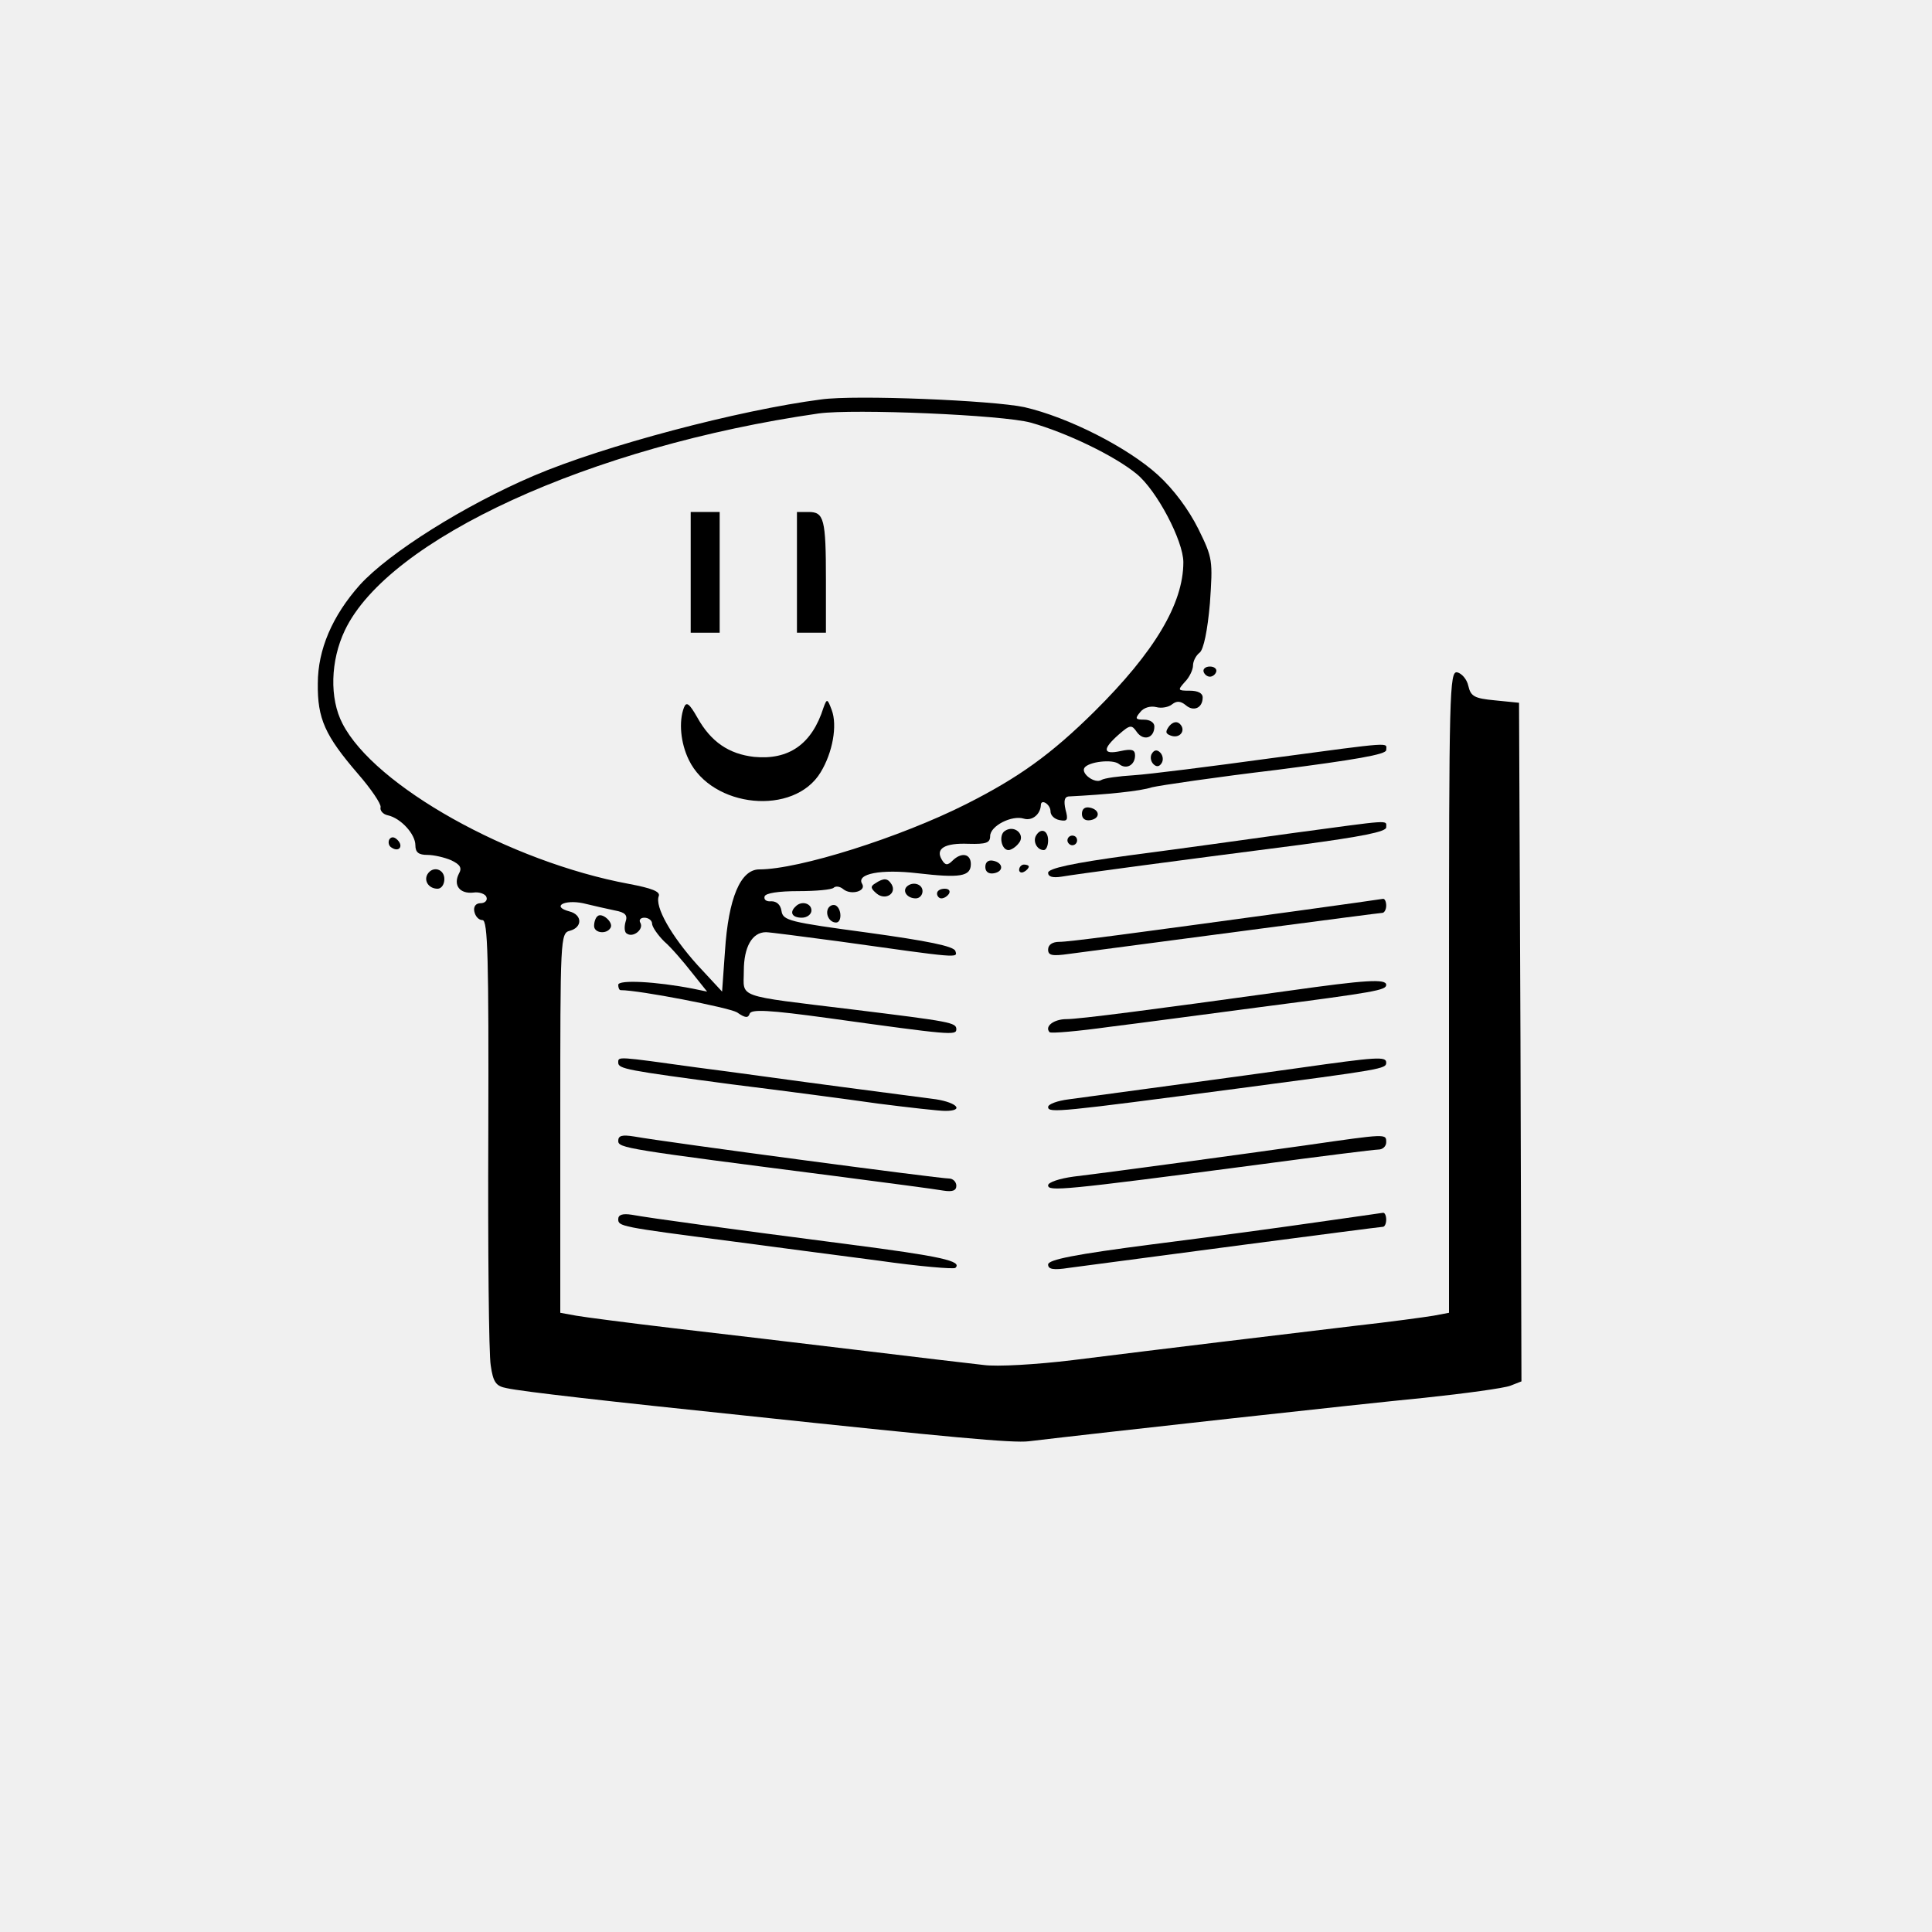
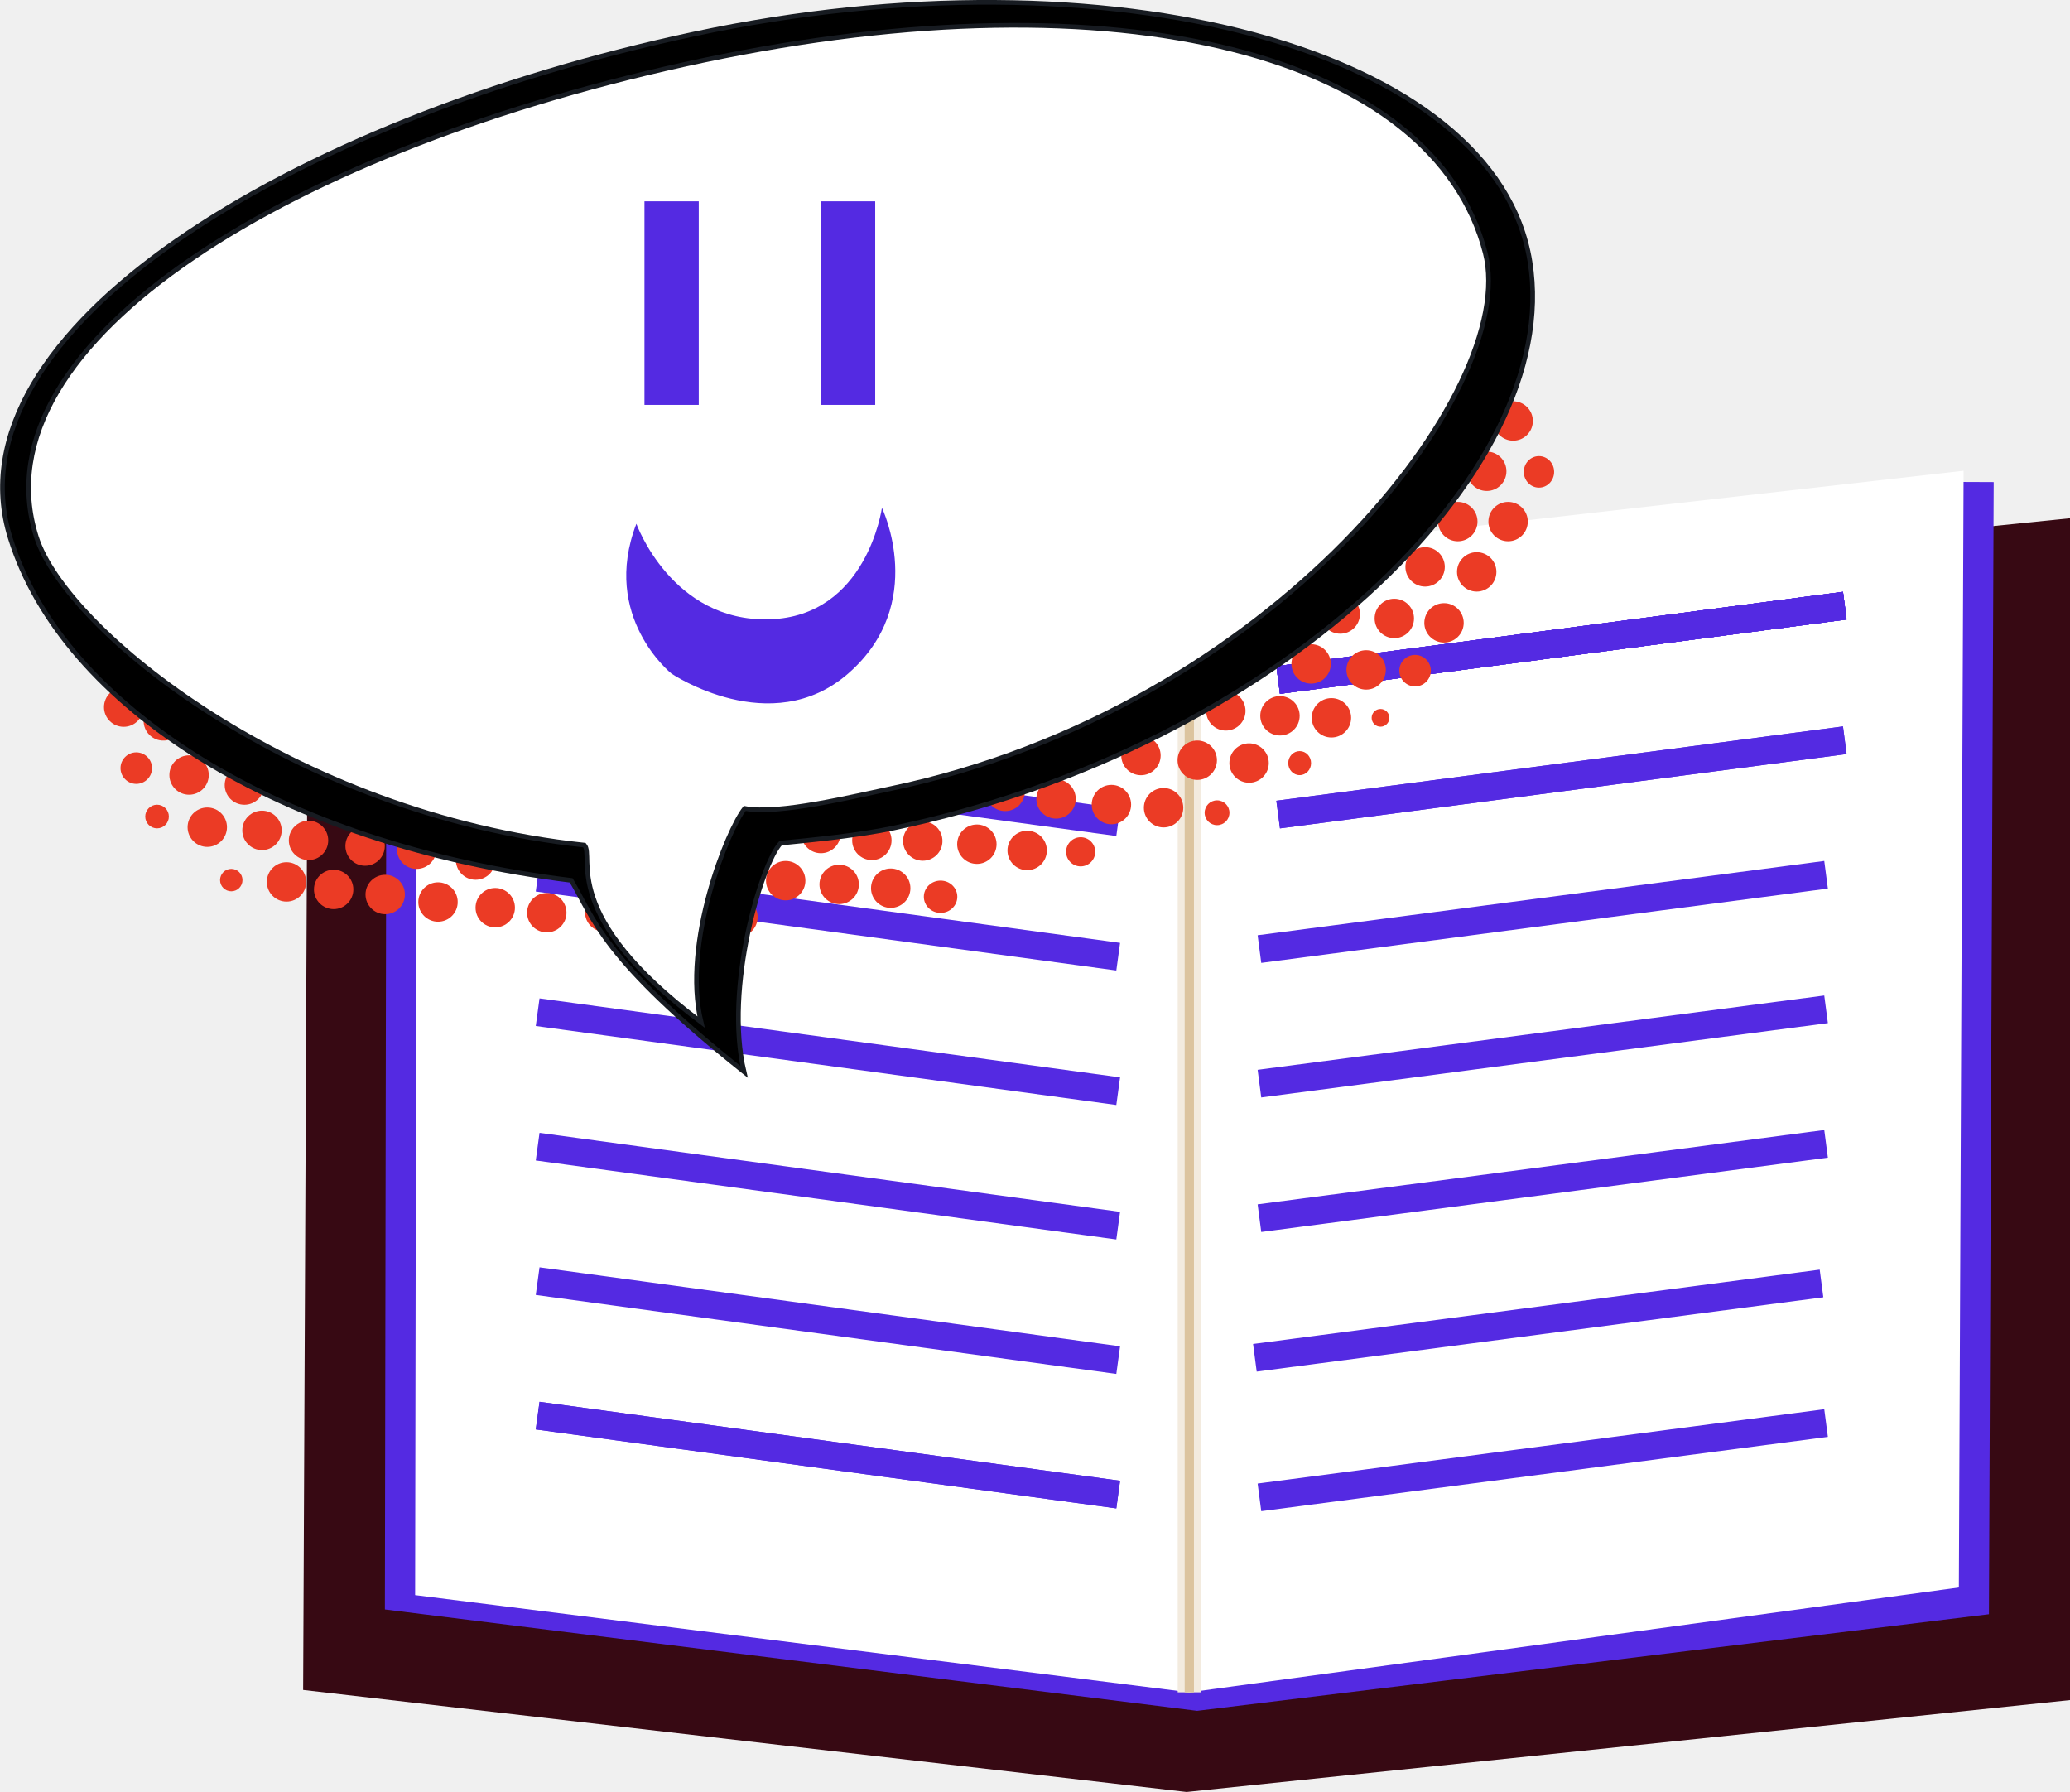
- <svg xmlns="http://www.w3.org/2000/svg" version="1.0" width="400pt" height="400pt" viewBox="0 0 400 400" preserveAspectRatio="xMidYMid meet">
-   <g transform="translate(0,400) scale(0.1,-0.1)" fill="#000000" stroke="none">
-     <path d="M1700 3173 c-170 -22 -450 -96 -595 -158 -143 -61 -299 -159 -360 -226 -57 -64 -87 -134 -87 -204 -1 -73 15 -108 83 -187 27 -31 48 -62 47 -69 -2 -7 5 -15 15 -17 27 -6 57 -39 57 -62 0 -15 7 -20 25 -20 13 0 35 -5 49 -11 19 -9 23 -16 16 -28 -12 -24 2 -42 30 -39 12 2 25 -3 27 -9 3 -7 -3 -13 -12 -13 -10 0 -15 -7 -13 -17 2 -10 9 -18 17 -18 11 0 13 -79 12 -440 -1 -243 1 -459 5 -482 5 -35 11 -43 33 -47 30 -7 217 -28 486 -56 433 -46 562 -58 595 -54 142 17 694 78 819 90 85 9 165 20 178 25 l23 9 -2 702 -3 703 -50 5 c-42 4 -50 8 -55 30 -3 14 -14 26 -23 28 -16 3 -17 -40 -17 -661 l0 -665 -32 -6 c-18 -3 -91 -13 -163 -21 -151 -18 -392 -47 -584 -71 -74 -9 -157 -14 -185 -10 -28 3 -145 17 -261 31 -115 14 -286 34 -380 45 -93 11 -185 23 -202 26 l-33 6 0 393 c0 384 0 393 20 398 26 7 26 33 -1 40 -38 10 -11 25 28 17 21 -5 51 -12 66 -15 22 -4 27 -10 22 -24 -3 -11 -2 -22 3 -24 13 -9 35 9 28 22 -4 6 0 11 8 11 9 0 16 -6 16 -12 0 -7 12 -24 25 -37 14 -12 39 -41 57 -64 l32 -40 -29 6 c-77 15 -155 19 -155 8 0 -6 2 -11 5 -11 39 0 224 -36 241 -46 17 -12 23 -12 26 -3 3 10 40 8 164 -9 252 -35 264 -36 264 -23 0 14 -12 16 -215 41 -246 30 -225 23 -225 80 0 49 17 80 46 80 7 0 76 -9 151 -19 250 -35 246 -35 241 -20 -3 10 -58 21 -181 38 -163 22 -176 25 -179 45 -2 13 -10 20 -21 20 -10 -1 -16 3 -14 10 2 7 29 11 70 11 36 0 69 3 73 7 4 4 13 3 20 -3 16 -13 48 -4 39 11 -13 21 39 31 115 22 87 -10 110 -7 110 19 0 22 -20 25 -38 7 -10 -10 -15 -10 -22 2 -14 23 6 35 55 33 37 -1 45 2 45 16 0 21 45 44 70 36 17 -5 34 9 35 28 0 14 20 2 20 -13 0 -8 8 -16 19 -18 16 -3 18 0 12 22 -4 18 -2 26 6 27 79 4 149 11 173 19 17 4 132 21 258 36 163 21 227 32 227 41 0 16 21 18 -240 -17 -124 -17 -251 -33 -282 -35 -32 -2 -62 -6 -68 -10 -13 -8 -42 13 -35 25 8 13 59 19 72 8 15 -12 33 -2 33 18 0 12 -7 14 -30 9 -37 -8 -38 4 -4 34 24 21 27 21 38 5 14 -19 36 -12 36 12 0 8 -9 14 -21 14 -18 0 -20 2 -8 16 7 9 21 13 33 10 11 -3 26 0 33 6 9 7 17 7 28 -2 16 -14 35 -6 35 16 0 9 -10 14 -27 14 -25 0 -25 1 -10 18 10 10 17 26 17 34 0 9 6 21 14 27 8 7 16 45 21 102 6 89 6 93 -24 154 -20 40 -51 82 -84 112 -63 57 -185 119 -276 140 -65 14 -350 26 -421 16z m434 -48 c75 -21 174 -69 219 -106 42 -34 97 -139 97 -183 0 -86 -60 -186 -184 -309 -90 -89 -157 -137 -266 -192 -137 -69 -346 -135 -428 -135 -39 0 -64 -60 -71 -169 l-6 -84 -51 55 c-54 60 -89 121 -80 143 3 9 -14 16 -62 25 -247 46 -527 203 -593 332 -27 52 -25 130 5 193 90 189 508 381 981 449 73 10 381 -3 439 -19z" />
-     <path d="M1430 2815 l0 -125 30 0 30 0 0 125 0 125 -30 0 -30 0 0 -125z" />
-     <path d="M1650 2815 l0 -125 30 0 30 0 0 109 c0 127 -4 141 -36 141 l-24 0 0 -125z" />
-     <path d="M1416 2535 c-11 -29 -7 -73 10 -108 48 -100 218 -117 273 -26 25 41 35 97 23 129 -9 24 -10 24 -17 5 -24 -76 -72 -109 -144 -102 -52 6 -89 31 -117 81 -17 30 -23 34 -28 21z" />
-     <path d="M2492 2609 c2 -6 8 -10 13 -10 5 0 11 4 13 10 2 6 -4 11 -13 11 -9 0 -15 -5 -13 -11z" />
-     <path d="M2421 2497 c-9 -12 -8 -16 3 -20 19 -7 32 11 19 24 -6 6 -14 5 -22 -4z" />
-     <path d="M2385 2440 c-4 -6 -3 -16 3 -22 6 -6 12 -6 17 2 4 6 3 16 -3 22 -6 6 -12 6 -17 -2z" />
-     <path d="M2240 2315 c0 -10 7 -15 18 -13 21 4 19 22 -2 26 -10 2 -16 -3 -16 -13z" />
-     <path d="M2675 2275 c-93 -13 -245 -34 -337 -46 -118 -16 -168 -27 -168 -36 0 -8 9 -11 28 -8 29 5 215 30 495 66 127 17 177 27 177 36 0 16 14 16 -195 -12z" />
-     <path d="M2081 2280 c-14 -8 -8 -40 7 -40 5 0 15 6 21 14 15 17 -8 39 -28 26z" />
-     <path d="M2145 2270 c-7 -12 2 -30 16 -30 5 0 9 9 9 20 0 21 -15 27 -25 10z" />
-     <path d="M806 2262 c-3 -6 -1 -14 5 -17 15 -10 25 3 12 16 -7 7 -13 7 -17 1z" />
-     <path d="M2210 2260 c0 -5 5 -10 10 -10 6 0 10 5 10 10 0 6 -4 10 -10 10 -5 0 -10 -4 -10 -10z" />
-     <path d="M2040 2205 c0 -10 7 -15 18 -13 21 4 19 22 -2 26 -10 2 -16 -3 -16 -13z" />
-     <path d="M2110 2199 c0 -5 5 -7 10 -4 6 3 10 8 10 11 0 2 -4 4 -10 4 -5 0 -10 -5 -10 -11z" />
-     <path d="M885 2190 c-8 -14 3 -30 21 -30 8 0 14 9 14 20 0 21 -24 28 -35 10z" />
-     <path d="M1812 2171 c-10 -6 -10 -10 3 -21 18 -15 42 0 31 19 -8 13 -16 14 -34 2z" />
-     <path d="M1877 2164 c-9 -10 2 -24 19 -24 8 0 14 7 14 15 0 15 -21 21 -33 9z" />
-     <path d="M1940 2150 c0 -5 4 -10 9 -10 6 0 13 5 16 10 3 6 -1 10 -9 10 -9 0 -16 -4 -16 -10z" />
-     <path d="M2685 2114 c-359 -49 -471 -64 -492 -64 -14 0 -23 -6 -23 -16 0 -12 8 -14 43 -9 198 26 642 85 649 85 4 0 8 7 8 15 0 8 -3 15 -7 14 -5 -1 -84 -12 -178 -25z" />
-     <path d="M1647 2123 c-13 -12 -7 -23 13 -23 11 0 20 7 20 15 0 15 -21 21 -33 8z" />
-     <path d="M1715 2120 c-7 -12 2 -30 16 -30 12 0 12 27 0 35 -5 3 -12 1 -16 -5z" />
-     <path d="M1237 2103 c-4 -3 -7 -12 -7 -20 0 -15 26 -18 34 -4 7 11 -18 33 -27 24z" />
-     <path d="M2670 1949 c-289 -40 -436 -59 -462 -59 -26 0 -46 -15 -35 -27 3 -3 59 2 124 11 65 8 206 27 313 41 239 31 260 35 260 46 0 13 -44 10 -200 -12z" />
-     <path d="M1280 1800 c0 -13 17 -16 235 -45 105 -13 241 -31 304 -40 63 -8 125 -15 138 -15 40 0 25 17 -19 24 -24 3 -113 15 -198 26 -85 11 -219 30 -298 40 -166 23 -162 23 -162 10z" />
-     <path d="M2690 1789 c-120 -17 -360 -49 -477 -65 -24 -3 -43 -10 -43 -16 0 -13 25 -10 390 38 303 40 310 41 310 54 0 13 -18 12 -180 -11z" />
-     <path d="M1280 1638 c0 -15 14 -17 450 -73 107 -14 207 -27 223 -30 19 -3 27 0 27 10 0 8 -7 15 -15 15 -21 0 -585 75 -652 87 -25 4 -33 2 -33 -9z" />
-     <path d="M2705 1629 c-135 -19 -391 -54 -482 -65 -30 -4 -53 -12 -53 -18 0 -13 27 -11 437 43 127 17 239 31 247 31 9 0 16 7 16 15 0 18 2 18 -165 -6z" />
-     <path d="M1280 1476 c0 -15 3 -16 235 -46 83 -11 219 -29 304 -40 84 -12 156 -18 159 -15 15 14 -29 24 -223 49 -247 32 -409 54 -447 61 -19 3 -28 0 -28 -9z" />
-     <path d="M2730 1470 c-69 -10 -223 -31 -342 -46 -163 -21 -218 -32 -218 -42 0 -10 11 -12 43 -7 104 14 643 85 650 85 4 0 7 7 7 15 0 8 -3 15 -7 14 -5 -1 -64 -9 -133 -19z" />
+ <svg xmlns="http://www.w3.org/2000/svg" xmlns:xlink="http://www.w3.org/1999/xlink" viewBox="0 0 445.69 385.78">
+   <defs>
+     <style>.cls-1{fill:#eb3b25;}.cls-2{fill:#370913;}.cls-3,.cls-5,.cls-6,.cls-7{fill:none;}.cls-3,.cls-7{stroke:#542ae2;}.cls-3,.cls-5,.cls-6,.cls-7,.cls-8,.cls-9{stroke-miterlimit:10;}.cls-3{stroke-width:13px;}.cls-4,.cls-9{fill:#fff;}.cls-5{stroke:#f3ebdf;stroke-width:5px;}.cls-6{stroke:#dcc49f;stroke-width:2px;}.cls-7{stroke-width:6px;}.cls-8,.cls-9{stroke:#171b21;}.cls-10{fill:#542ae2;}</style>
+     <symbol id="Red_Particle" data-name="Red Particle" viewBox="0 0 8.47 8.47">
+       <circle class="cls-1" cx="4.24" cy="4.24" r="4.24" />
+     </symbol>
+   </defs>
+   <g id="Cover">
+     <polygon class="cls-2" points="255.48 130.97 66.29 138.12 65.27 363.82 255.48 385.78 445.69 366 445.69 111.57 255.48 130.97" />
+   </g>
+   <g id="PageBorder">
+     <polyline class="cls-3" points="89.76 111.76 89.38 340.75 257.76 361.76 421.76 341.76 422.76 103.76" />
+   </g>
+   <g id="Pages">
+     <polygon class="cls-4" points="422.78 101.35 421.76 341.76 256.07 364.33 89.38 343.4 89.76 111.76 256.07 120.25 422.78 101.35" />
+     <line class="cls-5" x1="256.07" y1="364.33" x2="256.07" y2="120.25" />
+     <line class="cls-6" x1="256.07" y1="120.25" x2="256.07" y2="364.33" />
+   </g>
+   <g id="Text">
+     <line class="cls-7" x1="397.2" y1="159.36" x2="275.2" y2="175.36" />
+     <line class="cls-7" x1="397.2" y1="130.39" x2="275.2" y2="146.39" />
+     <line class="cls-7" x1="397.2" y1="159.36" x2="275.2" y2="175.36" />
+     <line class="cls-7" x1="397.2" y1="130.39" x2="275.2" y2="146.39" />
+     <line class="cls-7" x1="393.17" y1="188.32" x2="271.17" y2="204.32" />
+     <line class="cls-7" x1="397.2" y1="130.39" x2="275.2" y2="146.39" />
+     <line class="cls-7" x1="393.17" y1="217.29" x2="271.17" y2="233.29" />
+     <line class="cls-7" x1="397.2" y1="130.39" x2="275.2" y2="146.39" />
+     <line class="cls-7" x1="393.17" y1="246.25" x2="271.17" y2="262.25" />
+     <line class="cls-7" x1="397.2" y1="130.39" x2="275.2" y2="146.39" />
+     <line class="cls-7" x1="392.19" y1="276.31" x2="270.19" y2="292.31" />
+     <line class="cls-7" x1="397.2" y1="130.39" x2="275.2" y2="146.39" />
+     <line class="cls-7" x1="393.17" y1="306.36" x2="271.17" y2="322.36" />
+     <line class="cls-7" x1="240.76" y1="321.76" x2="115.76" y2="304.76" />
+     <line class="cls-7" x1="240.76" y1="321.76" x2="115.76" y2="304.76" />
+     <line class="cls-7" x1="240.76" y1="292.81" x2="115.76" y2="275.81" />
+     <line class="cls-7" x1="240.76" y1="263.86" x2="115.76" y2="246.86" />
+     <line class="cls-7" x1="240.76" y1="234.91" x2="115.76" y2="217.91" />
+     <line class="cls-7" x1="240.76" y1="205.96" x2="115.76" y2="188.96" />
+     <line class="cls-7" x1="240.76" y1="177.01" x2="115.76" y2="160.01" />
+     <line class="cls-7" x1="240.76" y1="148.06" x2="115.76" y2="131.06" />
+   </g>
+   <g id="Red_Particles" data-name="Red Particles">
+     <use width="8.47" height="8.47" transform="translate(253.54 159.42)" xlink:href="#Red_Particle" />
+     <use width="8.47" height="8.47" transform="translate(289.9 139.98)" xlink:href="#Red_Particle" />
+     <use width="8.47" height="8.47" transform="translate(271.35 149.86)" xlink:href="#Red_Particle" />
+     <use width="8.47" height="8.47" transform="translate(278.06 138.69)" xlink:href="#Red_Particle" />
+     <use width="8.47" height="8.47" transform="translate(259.69 148.8)" xlink:href="#Red_Particle" />
+     <use width="8.47" height="8.47" transform="translate(264.7 160.03)" xlink:href="#Red_Particle" />
+     <use width="8.47" height="8.47" transform="translate(282.43 150.29)" xlink:href="#Red_Particle" />
+     <use width="8.47" height="8.47" transform="translate(295.97 128.9)" xlink:href="#Red_Particle" />
+     <use width="8.47" height="8.47" transform="translate(284.33 127.95)" xlink:href="#Red_Particle" />
+     <use width="8.47" height="8.47" transform="translate(302.6 117.8)" xlink:href="#Red_Particle" />
+     <use width="8.47" height="8.47" transform="translate(306.67 129.85)" xlink:href="#Red_Particle" />
+     <use width="8.47" height="8.47" transform="translate(309.64 108.05)" xlink:href="#Red_Particle" />
+     <use width="8.47" height="8.47" transform="translate(315.87 97.22)" xlink:href="#Red_Particle" />
+     <use width="8.47" height="8.47" transform="translate(321.56 86.39)" xlink:href="#Red_Particle" />
+     <use width="8.47" height="8.47" transform="translate(313.71 118.88)" xlink:href="#Red_Particle" />
+     <use width="8.47" height="8.47" transform="translate(241.42 158.41)" xlink:href="#Red_Particle" />
+     <use width="8.47" height="8.47" transform="translate(246.29 169.65)" xlink:href="#Red_Particle" />
+     <use width="8.47" height="8.47" transform="translate(235.06 168.97)" xlink:href="#Red_Particle" />
+     <use width="8.47" height="8.47" transform="translate(223.14 167.75)" xlink:href="#Red_Particle" />
+     <use width="8.47" height="8.47" transform="translate(216.92 178.85)" xlink:href="#Red_Particle" />
+     <use width="8.47" height="8.47" transform="translate(206.09 177.5)" xlink:href="#Red_Particle" />
+     <use width="8.47" height="8.47" transform="translate(194.44 176.82)" xlink:href="#Red_Particle" />
+     <use width="8.47" height="8.47" transform="translate(187.54 186.97)" xlink:href="#Red_Particle" />
+     <use width="8.47" height="8.47" transform="translate(176.44 186.16)" xlink:href="#Red_Particle" />
+     <use width="8.47" height="8.47" transform="translate(164.93 185.35)" xlink:href="#Red_Particle" />
+     <use width="8.47" height="8.47" transform="translate(212.18 166.13)" xlink:href="#Red_Particle" />
+     <use width="8.47" height="8.47" transform="translate(183.48 176.68)" xlink:href="#Red_Particle" />
+     <use width="8.47" height="8.47" transform="translate(172.51 175.2)" xlink:href="#Red_Particle" />
+     <use width="8.47" height="8.47" transform="translate(154.65 193.2)" xlink:href="#Red_Particle" />
+     <use width="8.47" height="8.47" transform="translate(125.95 192.12)" xlink:href="#Red_Particle" />
+     <use width="8.47" height="8.47" transform="translate(113.49 192.25)" xlink:href="#Red_Particle" />
+     <use width="8.47" height="8.47" transform="translate(102.39 191.17)" xlink:href="#Red_Particle" />
+     <use width="8.47" height="8.47" transform="translate(90.07 189.95)" xlink:href="#Red_Particle" />
+     <use width="8.47" height="8.47" transform="translate(85.47 178.58)" xlink:href="#Red_Particle" />
+     <use width="8.47" height="8.47" transform="translate(78.7 188.33)" xlink:href="#Red_Particle" />
+     <use width="8.47" height="8.47" transform="translate(67.6 187.24)" xlink:href="#Red_Particle" />
+     <use width="8.47" height="8.47" transform="translate(74.37 177.9)" xlink:href="#Red_Particle" />
+     <use width="8.47" height="8.47" transform="translate(62.19 176.68)" xlink:href="#Red_Particle" />
+     <use width="8.47" height="8.47" transform="translate(57.45 185.62)" xlink:href="#Red_Particle" />
+     <use width="8.47" height="8.47" transform="translate(52.17 174.52)" xlink:href="#Red_Particle" />
+     <use width="8.47" height="8.47" transform="translate(48.38 164.77)" xlink:href="#Red_Particle" />
+     <use width="8.47" height="8.47" transform="translate(36.47 162.61)" xlink:href="#Red_Particle" />
+     <use width="8.47" height="8.47" transform="translate(30.92 150.96)" xlink:href="#Red_Particle" />
+     <use width="8.47" height="8.47" transform="translate(22.39 147.99)" xlink:href="#Red_Particle" />
+     <use width="8.47" height="8.47" transform="translate(320.47 108.05)" xlink:href="#Red_Particle" />
+     <use width="8.47" height="8.47" transform="matrix(0.77, 0, 0, -0.8, 328.09, 104.98)" xlink:href="#Red_Particle" />
+     <use width="8.47" height="8.47" transform="translate(301.29 140.99) scale(0.8 0.8)" xlink:href="#Red_Particle" />
+     <use width="8.47" height="8.47" transform="translate(295.33 152.63) scale(0.45)" xlink:href="#Red_Particle" />
+     <use width="8.47" height="8.47" transform="translate(277.37 161.7) scale(0.58 0.61)" xlink:href="#Red_Particle" />
+     <use width="8.47" height="8.47" transform="translate(259.37 172.3) scale(0.63)" xlink:href="#Red_Particle" />
+     <use width="8.47" height="8.47" transform="translate(229.54 180.24) scale(0.74)" xlink:href="#Red_Particle" />
+     <use width="8.47" height="8.47" transform="translate(198.91 189.58) scale(0.85 0.82)" xlink:href="#Red_Particle" />
+     <use width="8.47" height="8.47" transform="translate(98.16 180.92)" xlink:href="#Red_Particle" />
+     <use width="8.47" height="8.47" transform="translate(47.38 187.05) scale(0.57)" xlink:href="#Red_Particle" />
+     <use width="8.47" height="8.47" transform="translate(40.39 173.84)" xlink:href="#Red_Particle" />
+     <use width="8.47" height="8.47" transform="translate(31.27 173.24) scale(0.6)" xlink:href="#Red_Particle" />
+     <use width="8.47" height="8.47" transform="translate(25.95 161.97) scale(0.8)" xlink:href="#Red_Particle" />
+   </g>
+   <g id="Bubble">
+     <path class="cls-8" d="M355.33,122.25c7.36,45.84-55.33,104.81-137,121.92-7.51,1.58-16.92,2.51-24.33,3.24-4.14,4.39-12.16,31.17-7.89,49.24-30.86-24.59-32.33-33.06-37.22-41.21-62.47-7.65-109.49-37.35-120.78-73.73C14.29,137.32,88.21,91.76,175.51,73.2,264.66,54.24,348,76.36,355.33,122.25Z" transform="translate(-25.91 -65.91)" />
+     <path class="cls-9" d="M345.69,120.34c7.58,29.42-45.87,98.27-128.21,115.39-7.58,1.58-24,5.63-31.22,4.22-3.69,4.58-13.51,28.9-9.4,46-30.78-23.07-22.83-35.63-25.12-38.1-62.74-6.64-111.69-46.33-118-66.35-13.34-42.11,55.58-84,143.57-102.59C267.13,60,334.69,77.6,345.69,120.34Z" transform="translate(-25.91 -65.91)" />
+   </g>
+   <g id="Face">
+     <rect class="cls-10" x="138.76" y="43.34" width="11.69" height="43.83" />
+     <rect class="cls-10" x="176.75" y="43.34" width="11.69" height="43.83" />
+     <path class="cls-10" d="M162.93,178.67s7.59,21.16,28.62,20.57,24.25-24,24.25-24,10,20.66-7.3,35.7c-16.59,14.39-38,0-38,0S155.2,198.74,162.93,178.67Z" transform="translate(-25.91 -65.91)" />
  </g>
</svg>
